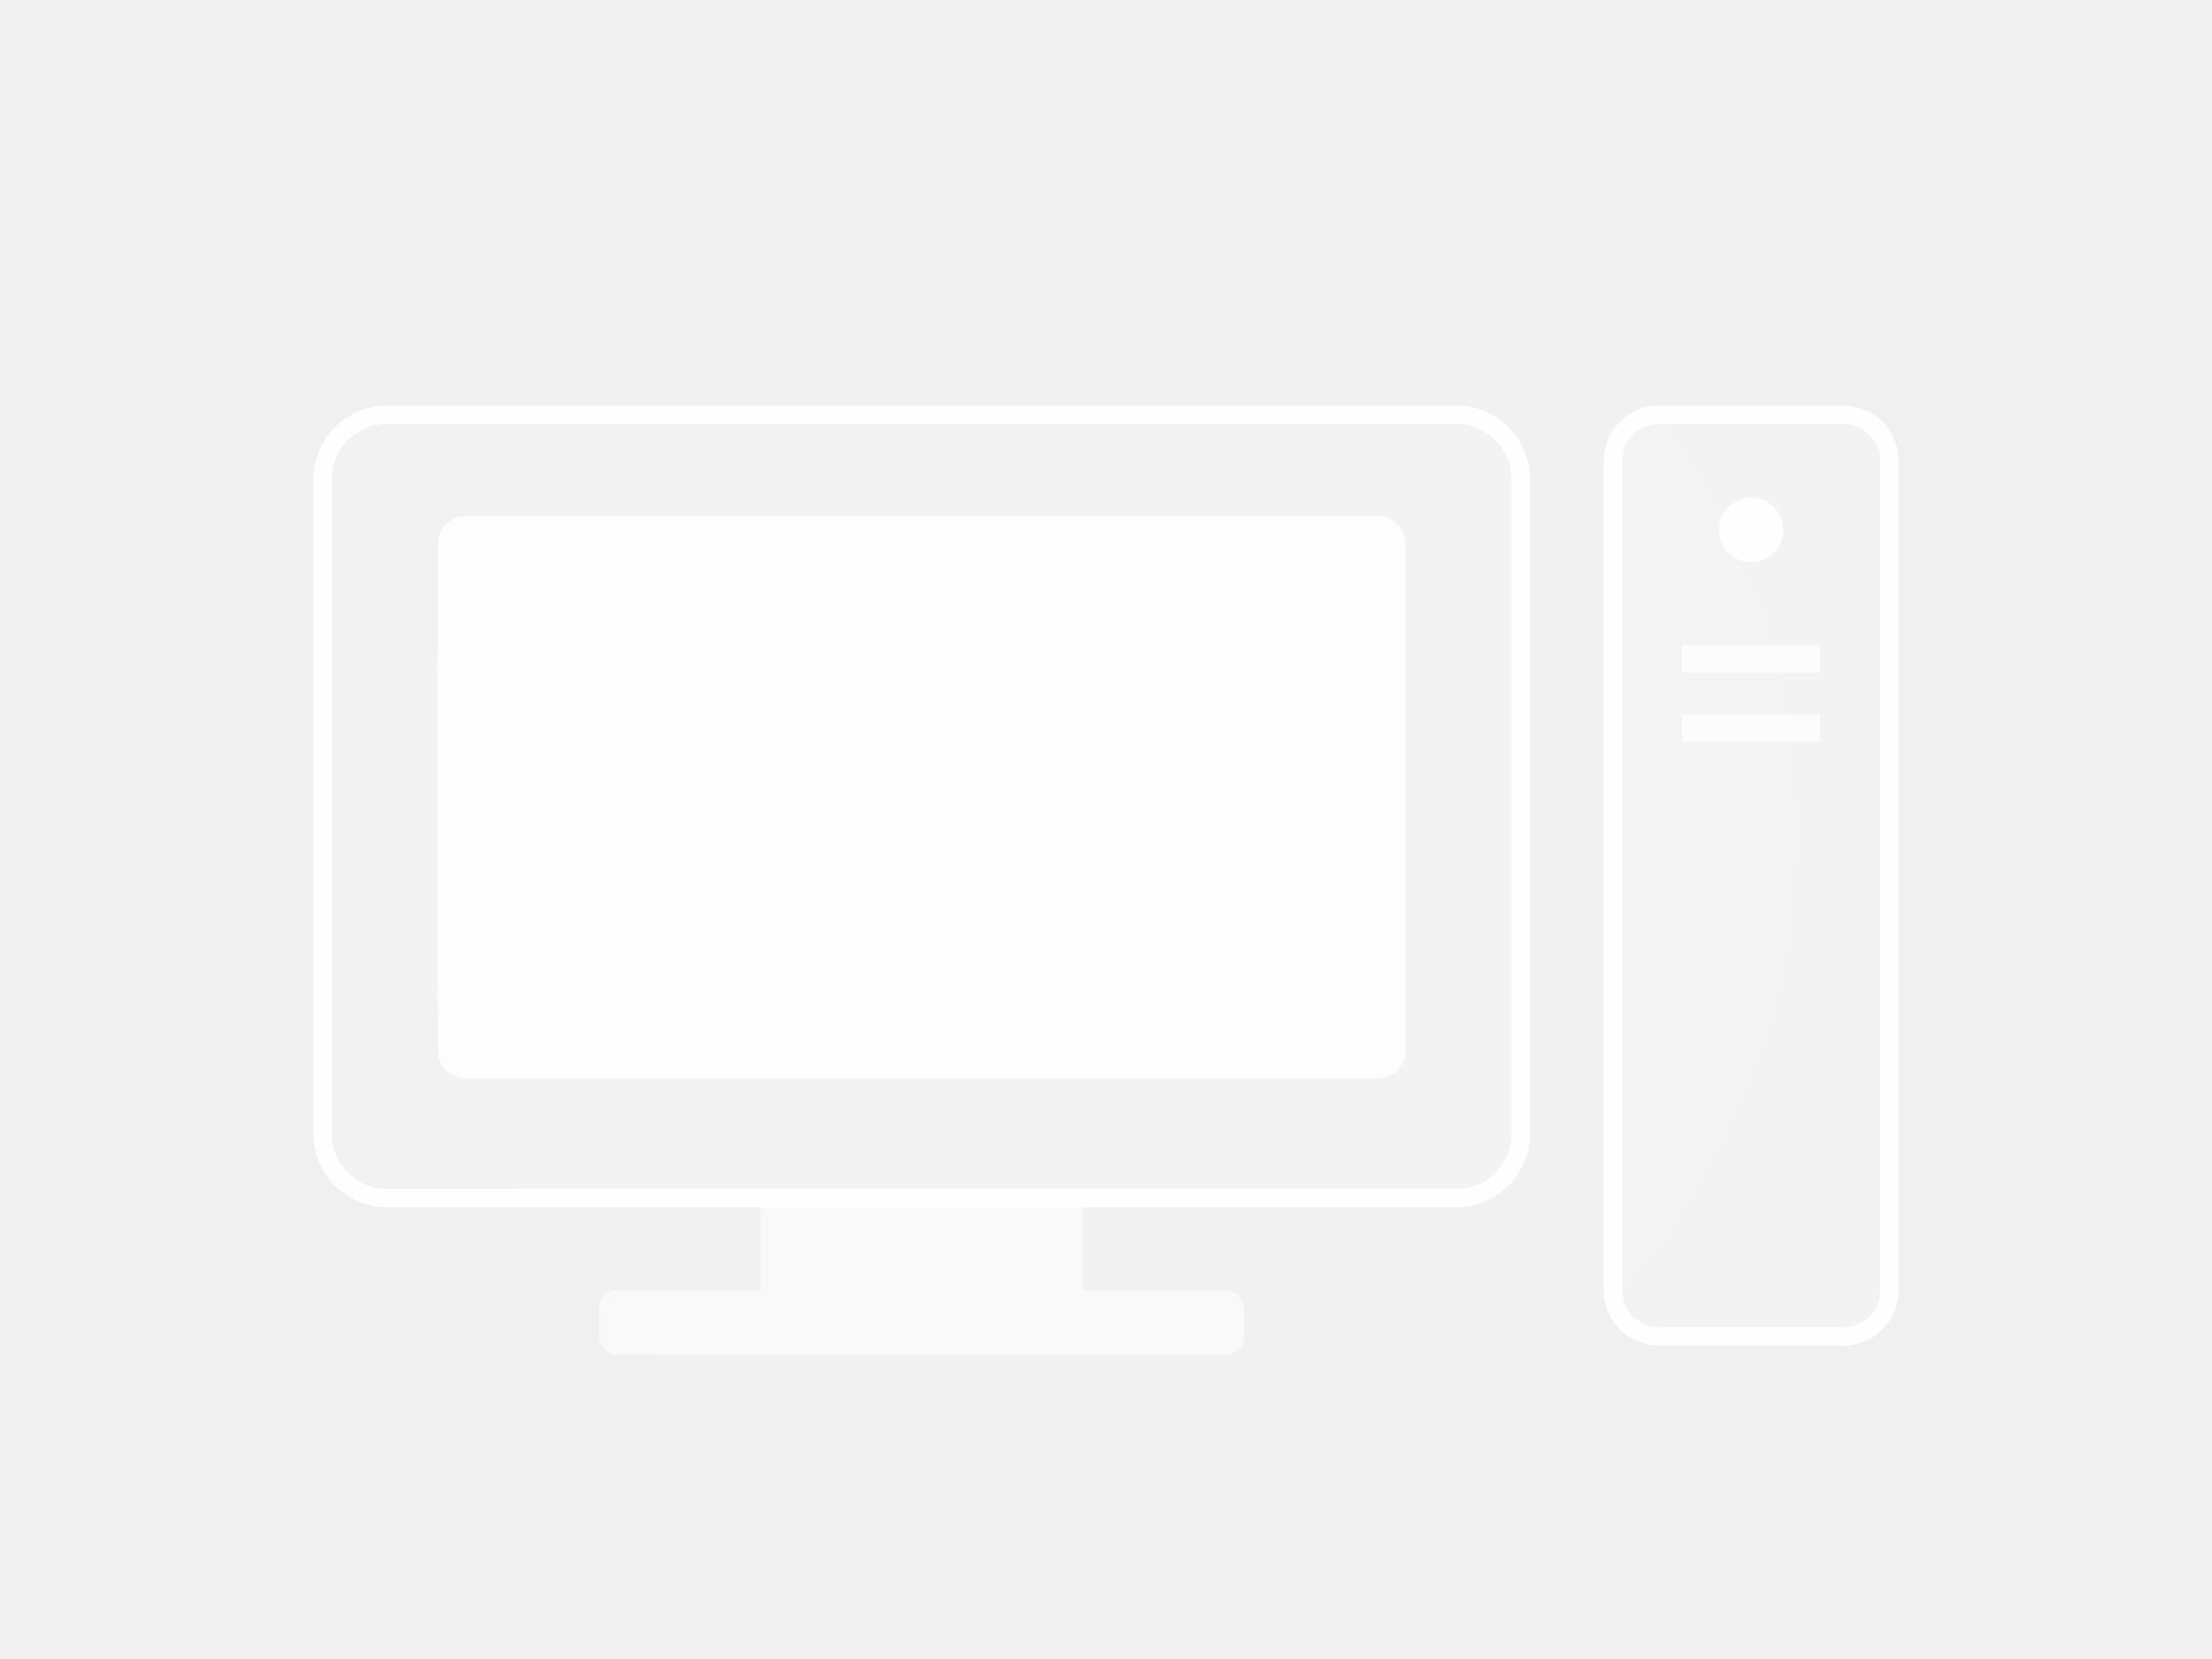
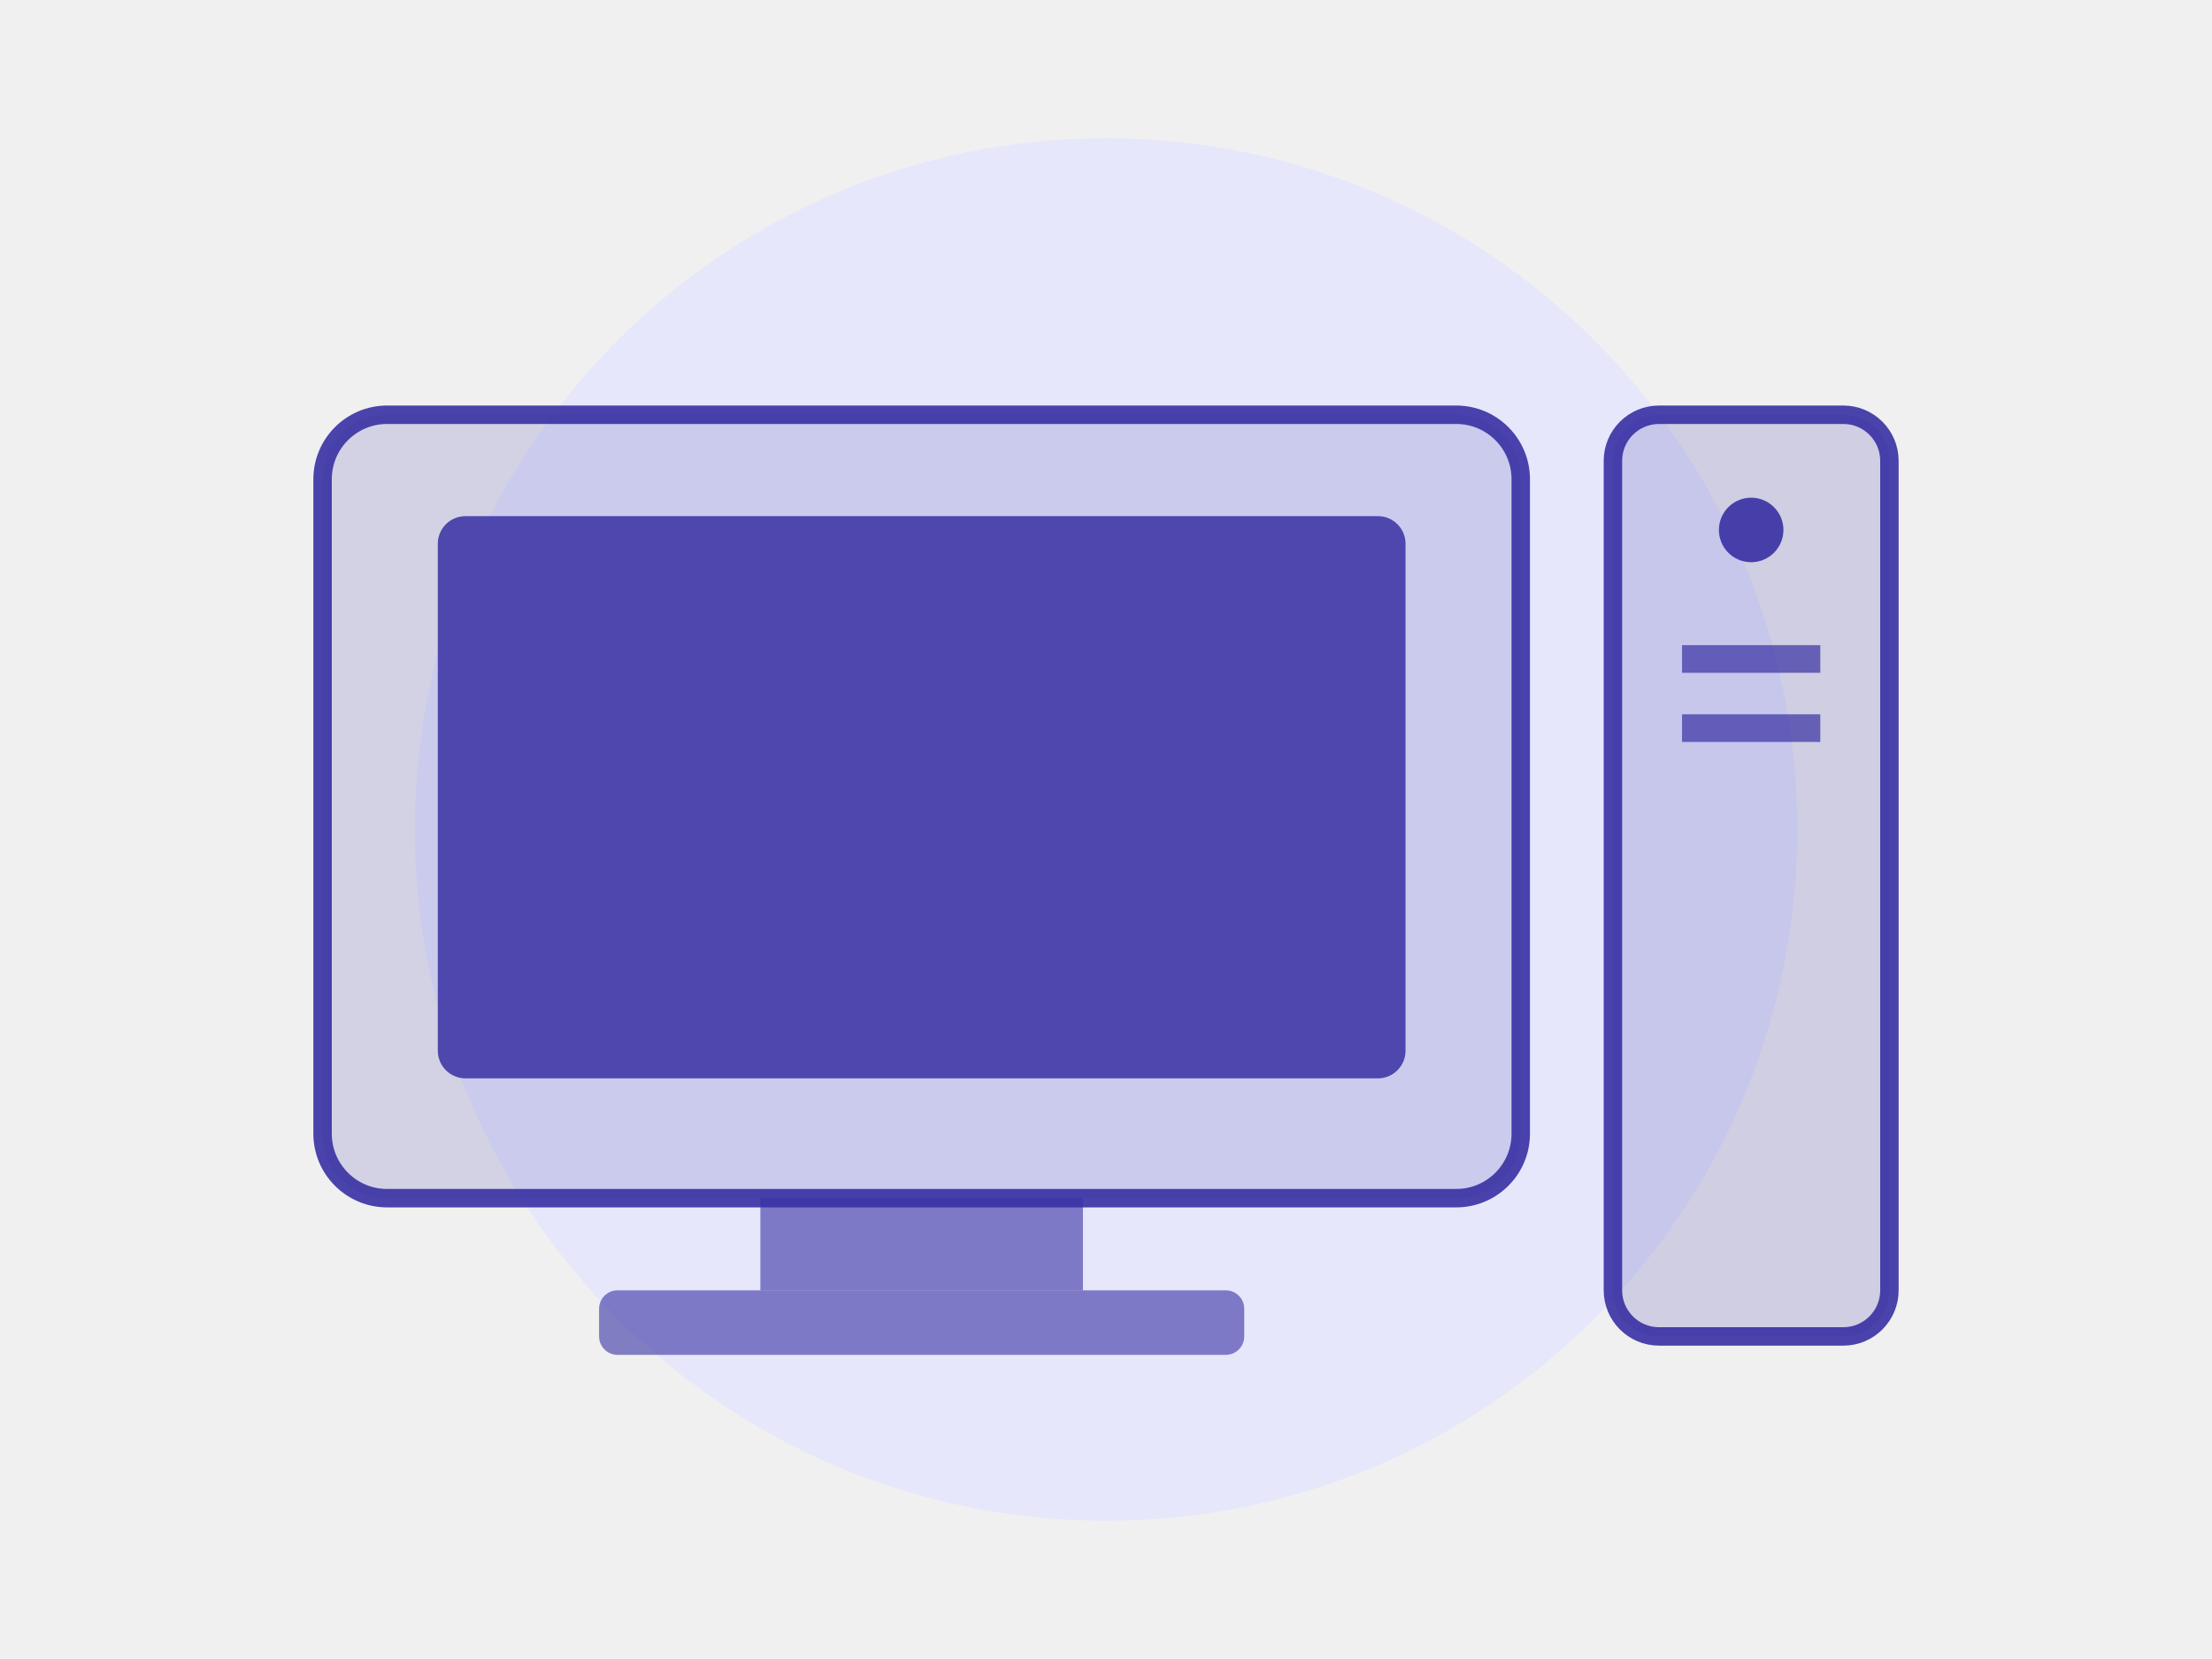
<svg xmlns="http://www.w3.org/2000/svg" width="480" height="360" viewBox="0 0 480 360">
-   <circle cx="240" cy="180" r="150" fill="#FFFFFF" opacity="0.08" />
-   <rect x="70" y="90" width="260" height="170" rx="14" fill="#FFFFFF" opacity="0.16" />
-   <rect x="70" y="90" width="260" height="170" rx="14" fill="none" stroke="#FFFFFF" stroke-width="4" opacity="0.9" />
-   <rect x="95" y="112" width="210" height="122" rx="6" fill="#FFFFFF" opacity="0.85" />
-   <rect x="165" y="260" width="70" height="20" fill="#FFFFFF" opacity="0.6" />
-   <rect x="130" y="280" width="140" height="14" rx="4" fill="#FFFFFF" opacity="0.6" />
-   <rect x="350" y="90" width="60" height="200" rx="10" fill="#FFFFFF" opacity="0.18" />
-   <rect x="350" y="90" width="60" height="200" rx="10" fill="none" stroke="#FFFFFF" stroke-width="4" opacity="0.9" />
-   <circle cx="380" cy="115" r="7" fill="#FFFFFF" opacity="0.9" />
-   <rect x="365" y="140" width="30" height="6" fill="#FFFFFF" opacity="0.7" />
-   <rect x="365" y="155" width="30" height="6" fill="#FFFFFF" opacity="0.7" />
+   <circle cx="240" cy="180" r="150" fill="#E6E7FB" />
+   <rect x="70" y="90" width="260" height="170" rx="14" fill="#3730A3" opacity="0.16" />
+   <rect x="70" y="90" width="260" height="170" rx="14" fill="none" stroke="#3730A3" stroke-width="4" opacity="0.9" />
+   <rect x="95" y="112" width="210" height="122" rx="6" fill="#3730A3" opacity="0.85" />
+   <rect x="165" y="260" width="70" height="20" fill="#3730A3" opacity="0.6" />
+   <rect x="130" y="280" width="140" height="14" rx="4" fill="#3730A3" opacity="0.6" />
+   <rect x="350" y="90" width="60" height="200" rx="10" fill="#3730A3" opacity="0.18" />
+   <rect x="350" y="90" width="60" height="200" rx="10" fill="none" stroke="#3730A3" stroke-width="4" opacity="0.9" />
+   <circle cx="380" cy="115" r="7" fill="#3730A3" opacity="0.9" />
+   <rect x="365" y="140" width="30" height="6" fill="#3730A3" opacity="0.7" />
+   <rect x="365" y="155" width="30" height="6" fill="#3730A3" opacity="0.7" />
</svg>
